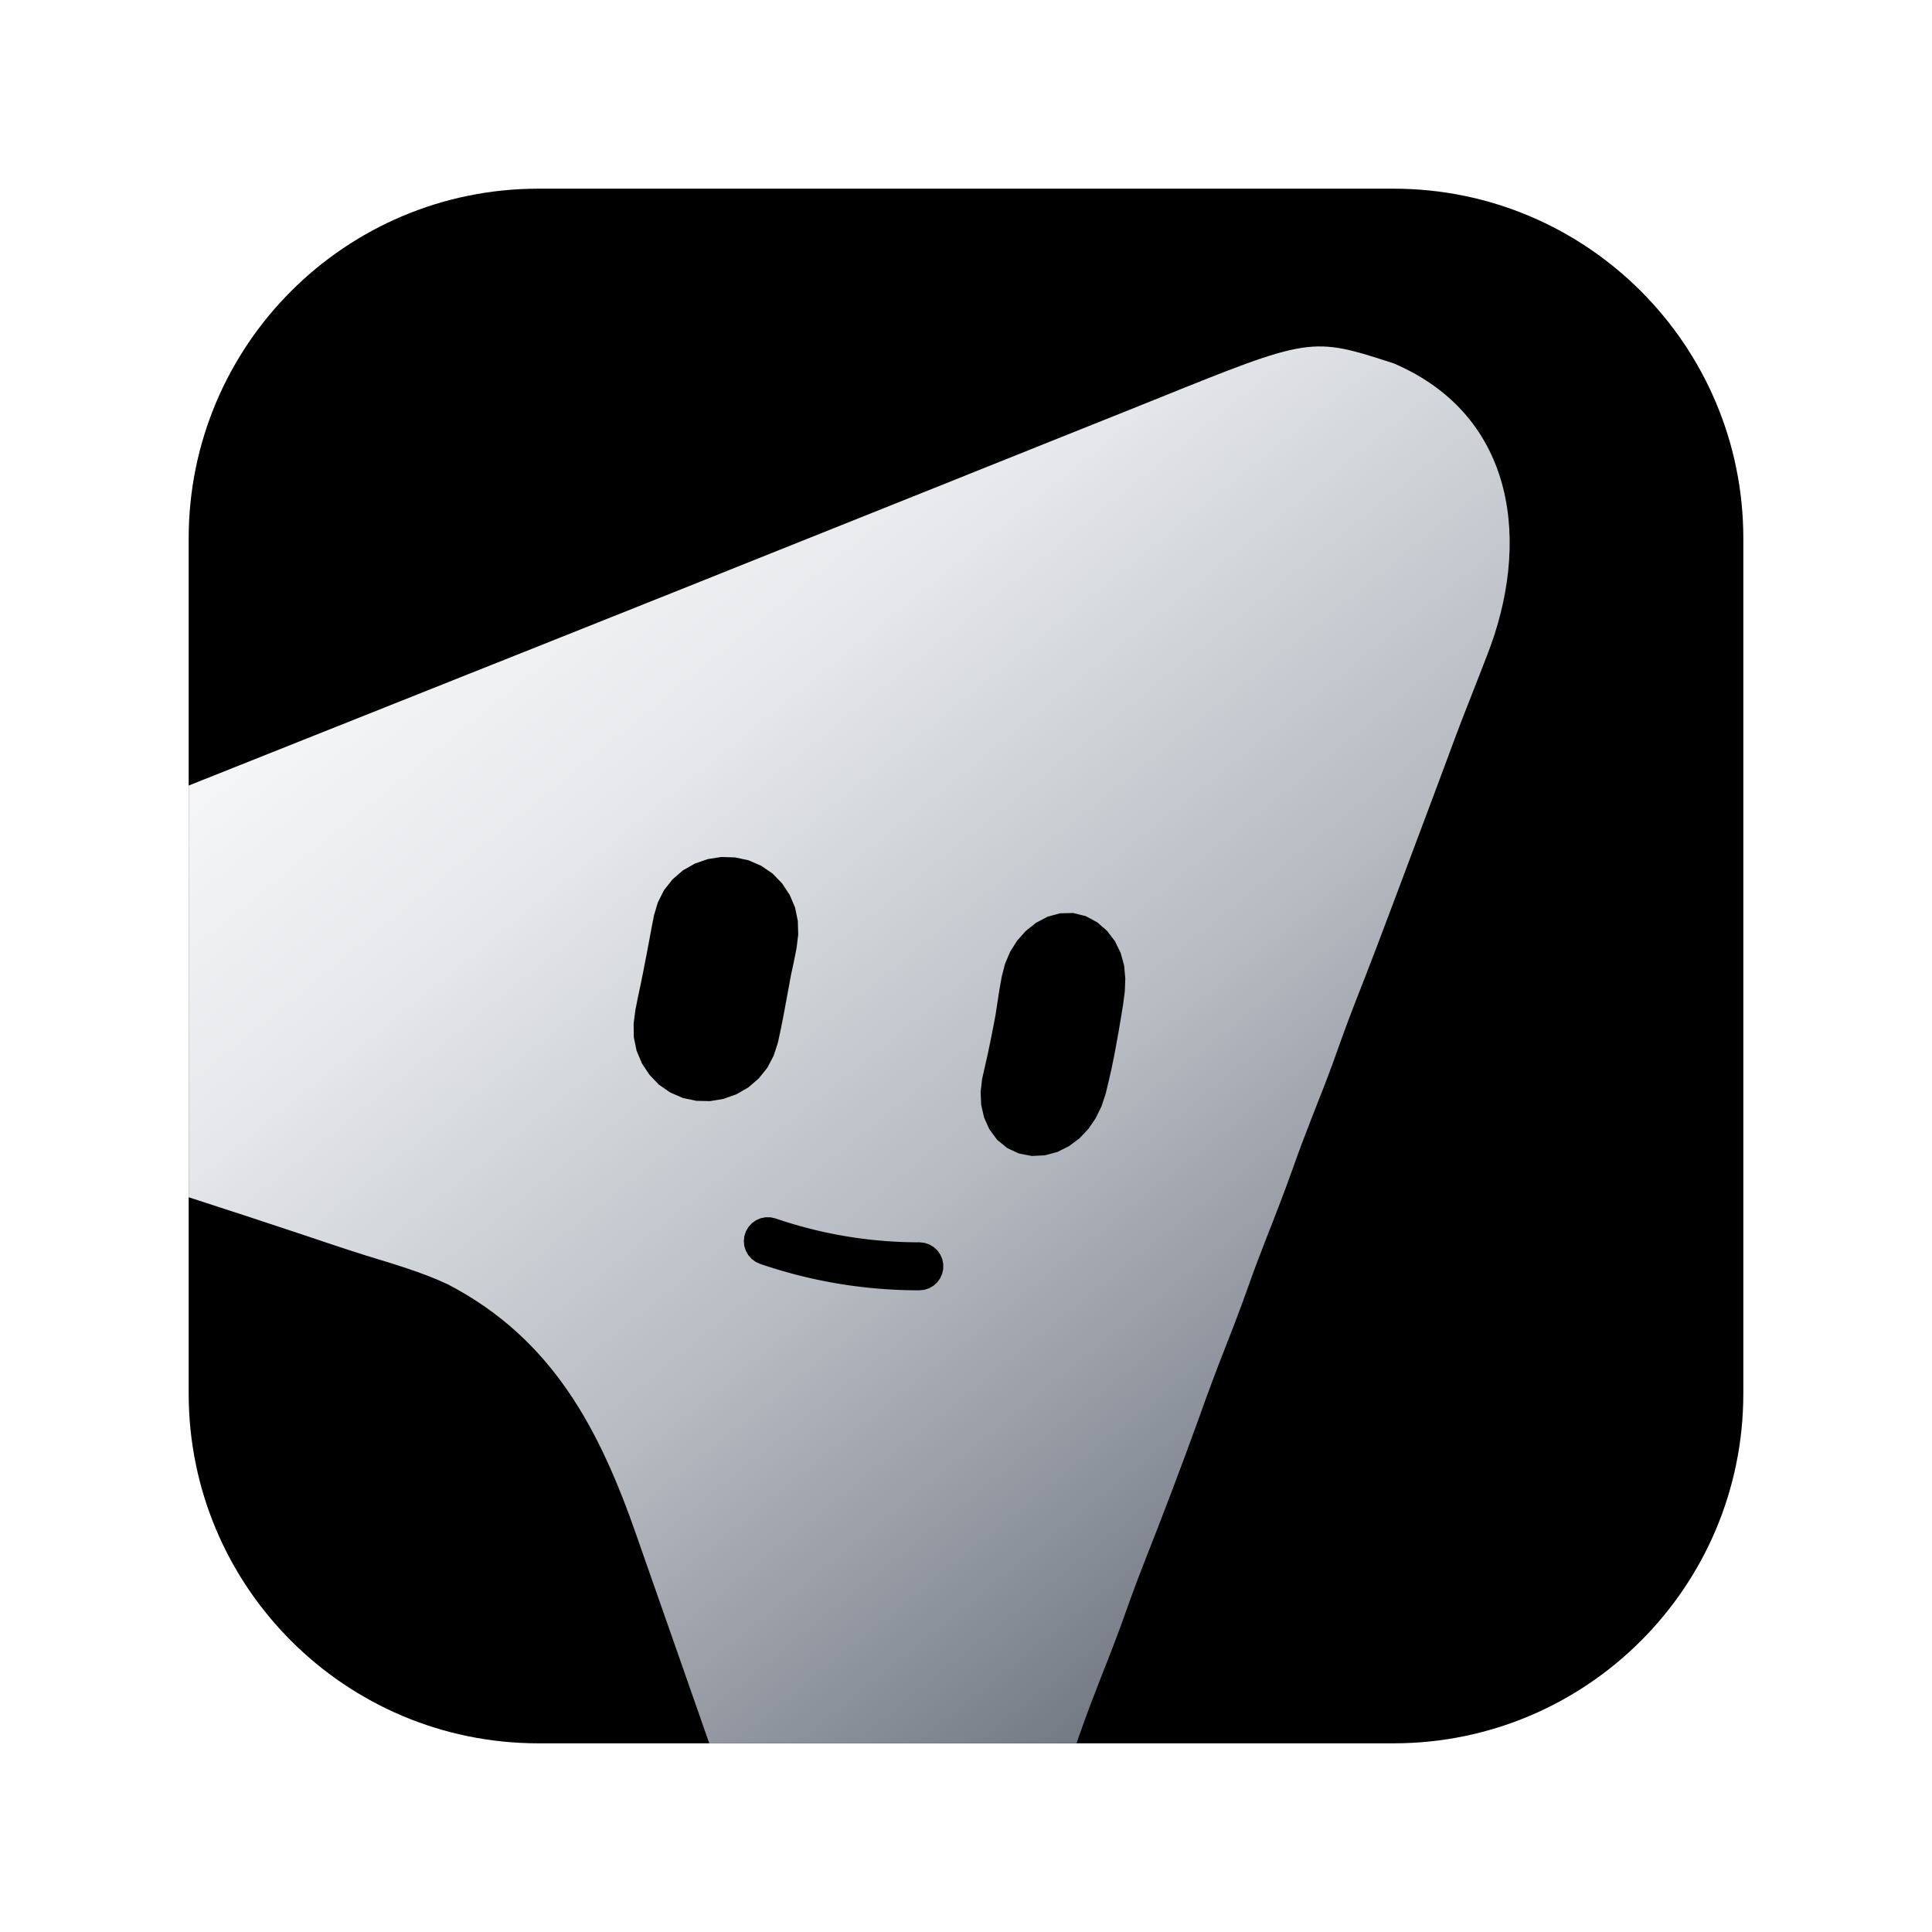
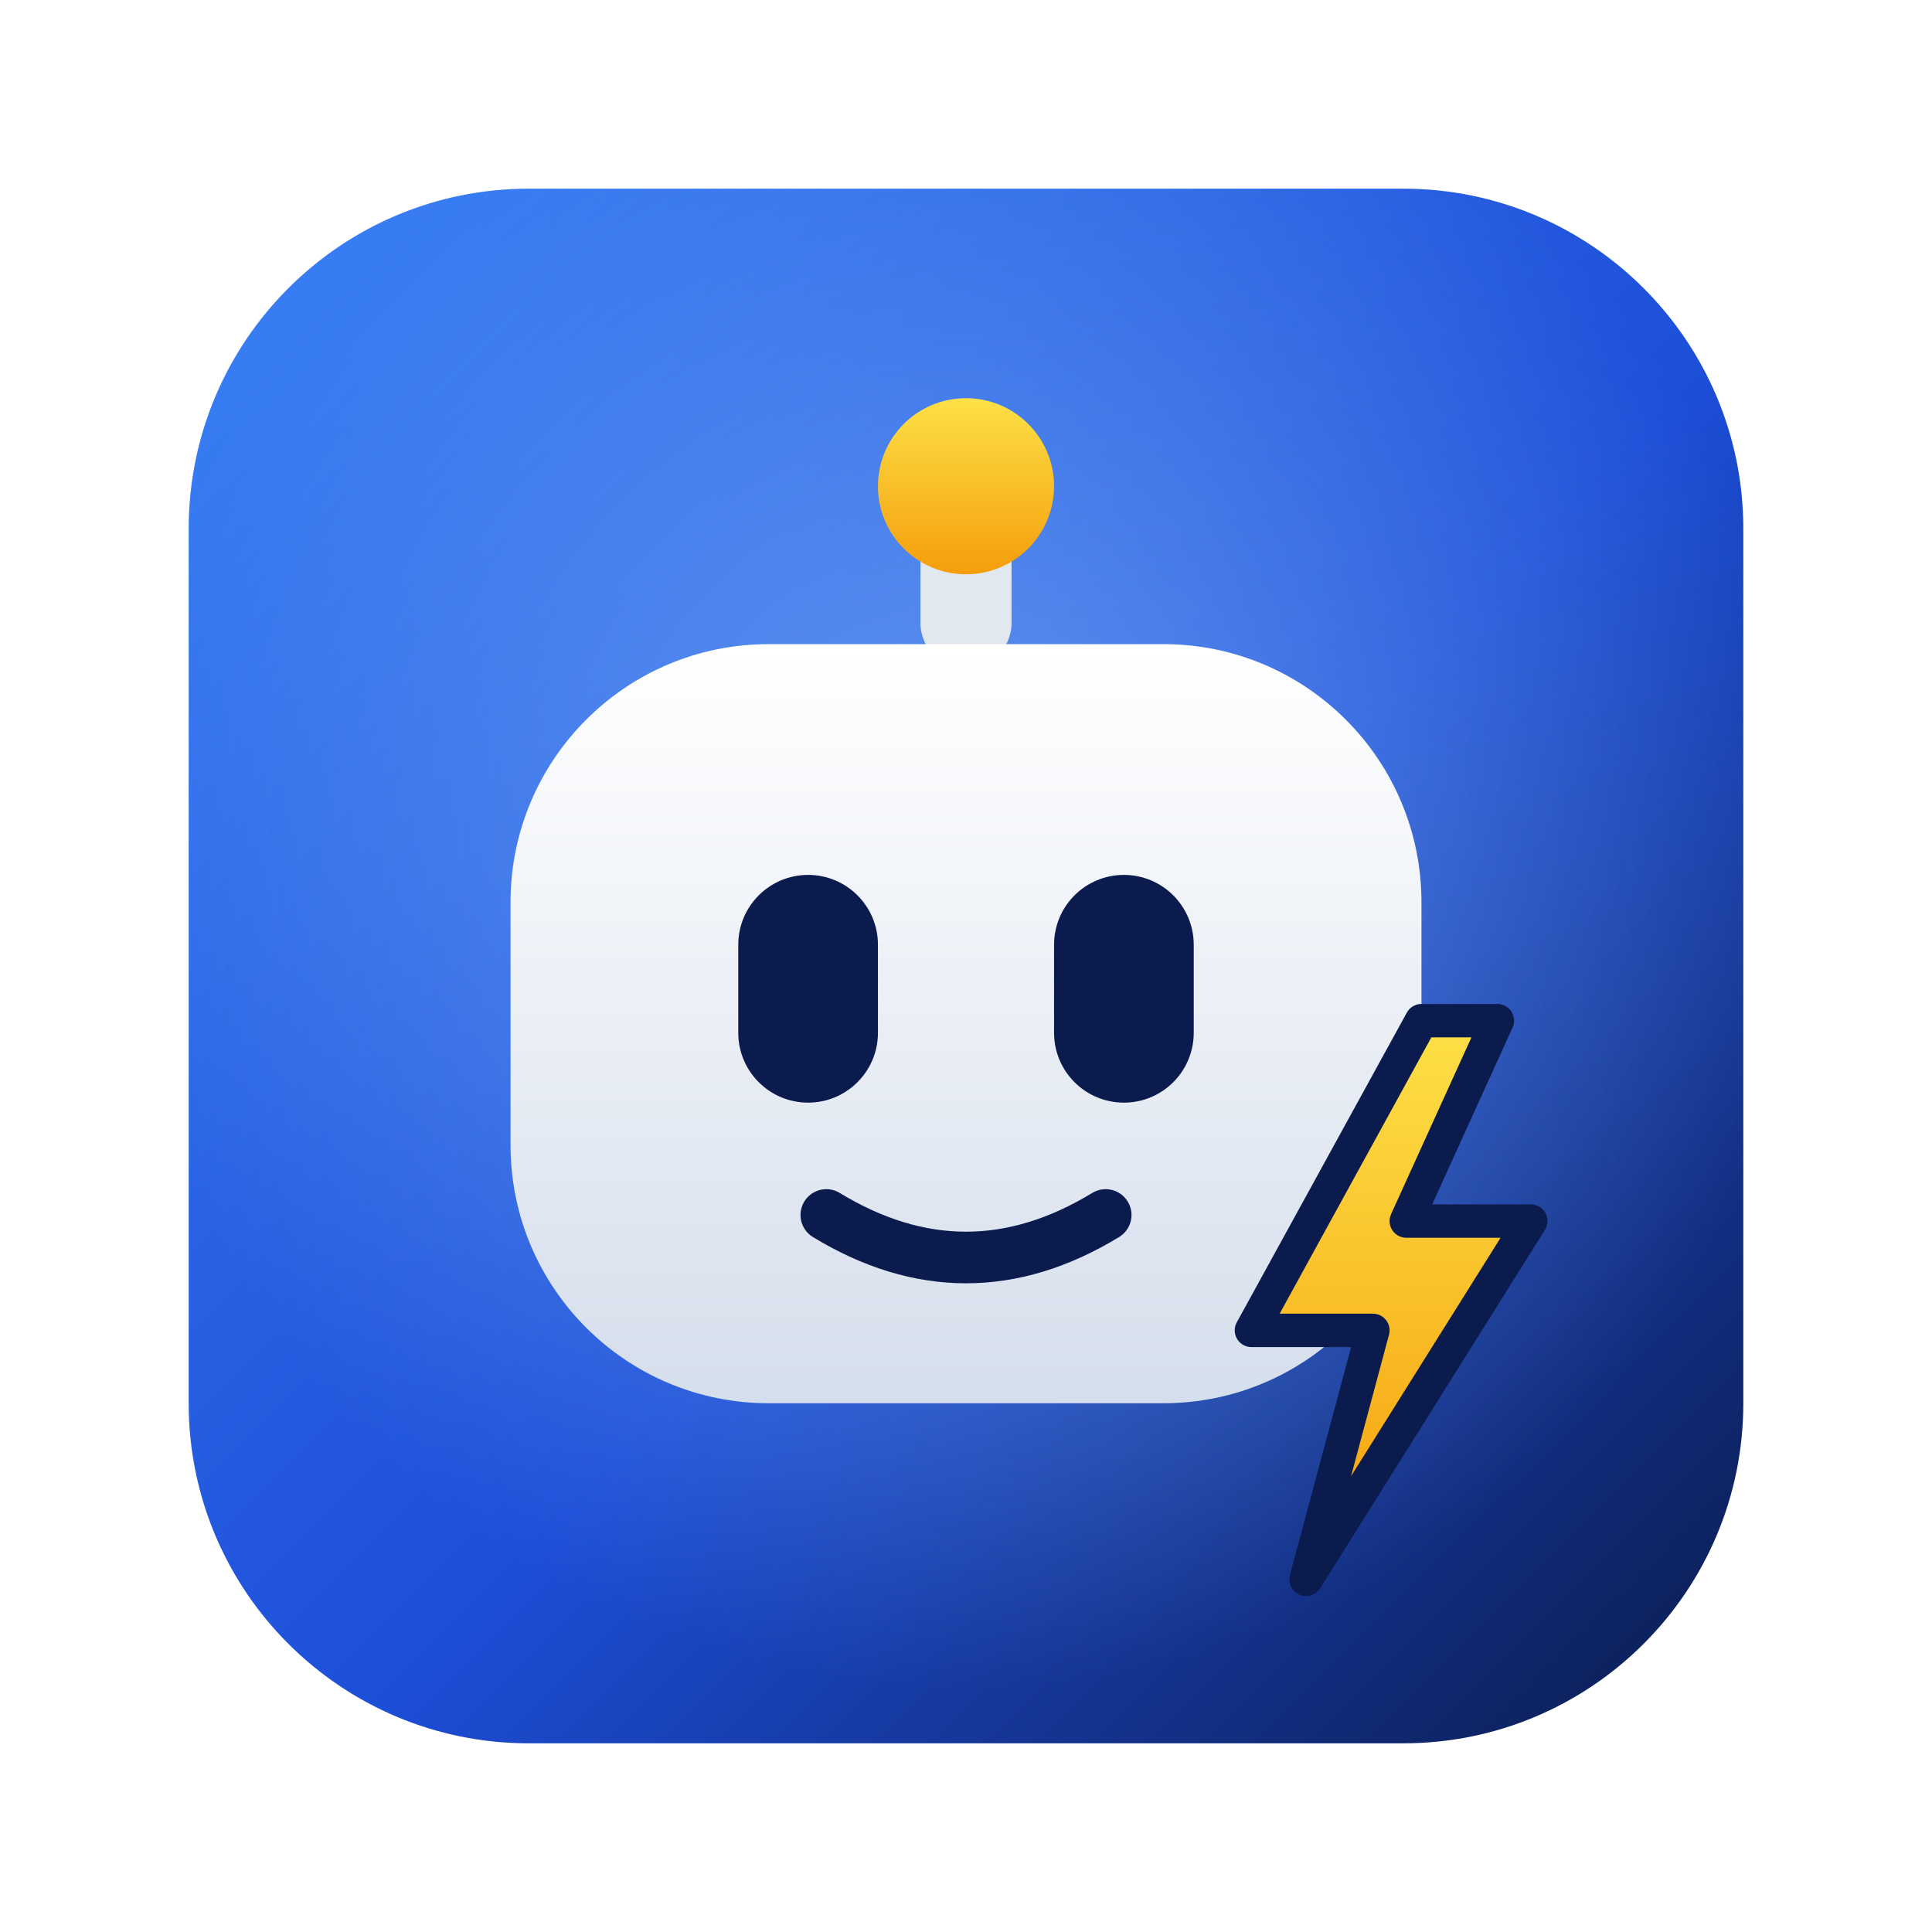
<svg xmlns="http://www.w3.org/2000/svg" viewBox="0 0 1024 1024" role="img" aria-labelledby="title desc">
  <defs>
    <clipPath id="tile">
-       <rect width="1024" height="1024" rx="230.4" />
+       <rect width="1024" height="1024" rx="224" />
    </clipPath>
-     <linearGradient id="mascot-grey" x1="18%" y1="10%" x2="84%" y2="94%">
+     <linearGradient id="sky" x1="0" y1="0" x2="1" y2="1">
+       <stop offset="0" stop-color="#3B82F6" />
+       <stop offset="0.55" stop-color="#1D4ED8" />
+       <stop offset="1" stop-color="#0B1B4D" />
+     </linearGradient>
+     <radialGradient id="glow" cx="0.5" cy="0.42" r="0.55">
+       <stop offset="0" stop-color="#93C5FD" stop-opacity="0.55" />
+       <stop offset="1" stop-color="#93C5FD" stop-opacity="0" />
+     </radialGradient>
+     <linearGradient id="head" x1="0" y1="0" x2="0" y2="1">
      <stop offset="0" stop-color="#FFFFFF" />
-       <stop offset="0.28" stop-color="#E6E8EB" />
-       <stop offset="0.58" stop-color="#B7BBC2" />
-       <stop offset="0.82" stop-color="#848A94" />
-       <stop offset="1" stop-color="#5B616B" />
+       <stop offset="1" stop-color="#D5DEEC" />
+     </linearGradient>
+     <linearGradient id="bolt" x1="0" y1="0" x2="0" y2="1">
+       <stop offset="0" stop-color="#FDE047" />
+       <stop offset="1" stop-color="#F59E0B" />
    </linearGradient>
  </defs>
  <g transform="translate(100 100) scale(0.8046875)">
    <g clip-path="url(#tile)">
-       <rect width="1024" height="1024" fill="#000000" />
-       <path fill="url(#mascot-grey)" fill-rule="evenodd" d="M 855.02 307.86 C 853.52 311.72 852.03 315.58 850.54 319.44 C 847.65 326.93 844.71 334.40 841.76 341.87 C 836.84 354.31 832.20 366.84 827.57 379.39 C 821.95 394.57 816.25 409.71 810.56 424.86 C 805.83 437.46 801.11 450.05 796.40 462.65 C 787.38 486.76 778.27 510.81 768.83 534.76 C 763.60 548.10 758.73 561.55 753.95 575.06 C 749.45 587.42 744.60 599.64 739.78 611.88 C 735.43 622.96 731.25 634.06 727.28 645.28 C 721.93 660.40 716.12 675.31 710.24 690.23 C 705.89 701.30 701.71 712.41 697.74 723.63 C 693.08 736.80 688.09 749.80 682.97 762.80 C 676.91 778.19 671.13 793.65 665.60 809.25 C 653.91 841.70 641.59 873.92 628.95 906.00 C 623.71 919.35 618.85 932.79 614.07 946.31 C 609.57 958.67 604.72 970.89 599.90 983.13 C 595.55 994.20 591.37 1005.31 587.40 1016.53 C 553.14 1112.62 553.14 1112.62 516.31 1130.67 C 484.93 1144.17 457.26 1148.81 424.19 1137.67 C 400.29 1127.05 375.46 1112.10 364.88 1086.92 C 364.25 1085.10 363.61 1083.28 362.96 1081.41 C 362.22 1079.31 361.48 1077.21 360.72 1075.05 C 359.54 1071.62 359.54 1071.62 358.33 1068.13 C 357.48 1065.70 356.63 1063.28 355.75 1060.79 C 353.91 1055.53 352.07 1050.26 350.24 1045.00 C 347.33 1036.64 344.40 1028.28 341.47 1019.93 C 333.12 996.17 324.81 972.41 316.52 948.64 C 311.44 934.09 306.34 919.55 301.23 905.02 C 299.29 899.50 297.37 893.99 295.45 888.47 C 270.91 817.76 240.19 757.92 170.76 721.70 C 153.30 713.50 134.62 708.21 116.24 702.53 C 101.98 698.05 87.84 693.23 73.67 688.47 C 50.38 680.71 27.06 673.07 3.70 665.52 C -1.79 663.74 -7.29 661.95 -12.78 660.17 C -23.39 656.72 -34.01 653.33 -44.64 649.96 C -82.46 637.86 -119.55 625.93 -140.31 589.31 C -154.81 554.43 -162.14 524.71 -148.01 488.11 C -134.11 458.09 -112.06 437.84 -81.52 425.66 C -78.53 424.47 -75.54 423.27 -72.47 422.04 C -69.20 420.74 -65.93 419.44 -62.56 418.10 C -59.04 416.70 -55.53 415.30 -52.02 413.89 C -42.38 410.04 -32.74 406.21 -23.10 402.37 C -12.74 398.25 -2.38 394.11 7.98 389.97 C 32.87 380.04 57.78 370.12 82.69 360.20 C 94.40 355.54 106.10 350.87 117.81 346.21 C 121.30 344.82 121.30 344.82 124.87 343.40 C 129.59 341.52 134.31 339.63 139.04 337.75 C 150.99 332.99 162.93 328.23 174.88 323.47 C 177.26 322.52 179.65 321.57 182.10 320.59 C 196.72 314.77 211.34 308.95 225.96 303.13 C 287.71 278.54 349.42 253.88 411.11 229.15 C 439.23 217.88 467.36 206.64 495.49 195.39 C 518.02 186.39 540.53 177.37 563.04 168.32 C 578.42 162.13 593.81 155.98 609.20 149.84 C 618.02 146.33 626.84 142.80 635.64 139.24 C 739.26 97.41 739.26 97.41 793.85 115.12 C 875.04 150.01 884.06 234.58 855.02 307.86 Z M 350.90 440.19 L 359.96 440.49 L 368.77 442.38 L 377.08 445.97 L 384.54 451.07 L 390.86 457.56 L 395.84 465.11 L 399.38 473.41 L 401.23 482.26 L 401.49 491.28 L 400.39 500.26 L 398.62 509.16 L 396.72 518.01 L 395.08 526.90 L 393.43 535.80 L 391.79 544.69 L 390.02 553.59 L 388.12 562.44 L 385.34 571.04 L 381.13 579.05 L 375.48 586.09 L 368.61 591.99 L 360.77 596.50 L 352.25 599.53 L 343.36 601.01 L 334.29 600.80 L 325.44 598.90 L 317.18 595.32 L 309.76 590.18 L 303.48 583.64 L 298.50 576.10 L 295.01 567.75 L 293.19 558.90 L 293.07 549.88 L 294.25 540.90 L 296.02 532.05 L 297.91 523.19 L 299.68 514.30 L 301.41 505.40 L 303.10 496.51 L 304.74 487.62 L 306.47 478.72 L 309.04 470.08 L 313.13 461.99 L 318.74 454.90 L 325.57 449.00 L 333.45 444.53 L 341.97 441.58 Z M 582.49 477.08 L 590.84 479.14 L 598.39 483.19 L 604.88 488.80 L 610.06 495.62 L 613.86 503.34 L 616.13 511.60 L 616.93 520.16 L 616.60 528.76 L 615.50 537.27 L 614.11 545.75 L 612.68 554.22 L 611.16 562.69 L 609.60 571.12 L 607.87 579.55 L 605.97 587.94 L 603.95 596.29 L 601.25 604.42 L 597.46 612.18 L 592.65 619.26 L 586.75 625.50 L 579.88 630.64 L 572.21 634.48 L 563.90 636.71 L 555.35 637.13 L 546.92 635.53 L 539.16 631.91 L 532.50 626.47 L 527.40 619.60 L 523.90 611.80 L 522.00 603.41 L 521.62 594.85 L 522.64 586.30 L 524.53 577.91 L 526.43 569.52 L 528.16 561.13 L 529.84 552.70 L 531.45 544.23 L 532.75 535.75 L 534.06 527.24 L 535.58 518.81 L 537.73 510.50 L 541.10 502.58 L 545.65 495.33 L 551.38 488.92 L 558.09 483.57 L 565.67 479.56 L 573.94 477.29 Z M 376.40 708.21 L 378.08 708.79 L 379.81 709.36 L 381.54 709.92 L 383.28 710.48 L 385.01 711.02 L 386.75 711.56 L 388.49 712.08 L 390.23 712.60 L 391.97 713.10 L 393.72 713.60 L 395.46 714.08 L 397.21 714.56 L 398.96 715.03 L 400.71 715.48 L 402.47 715.93 L 404.22 716.36 L 405.98 716.79 L 407.74 717.20 L 409.50 717.61 L 411.26 718.00 L 413.02 718.39 L 414.79 718.76 L 416.56 719.13 L 418.33 719.48 L 420.10 719.83 L 421.87 720.16 L 423.65 720.49 L 425.42 720.81 L 427.20 721.11 L 428.98 721.41 L 430.76 721.69 L 432.54 721.97 L 434.33 722.23 L 436.11 722.49 L 437.90 722.73 L 439.69 722.97 L 441.48 723.19 L 443.28 723.41 L 445.07 723.61 L 446.87 723.81 L 448.66 723.99 L 450.46 724.17 L 452.26 724.33 L 454.07 724.49 L 455.87 724.63 L 457.68 724.77 L 459.48 724.89 L 461.29 725.01 L 463.10 725.11 L 464.91 725.21 L 466.73 725.29 L 468.54 725.37 L 470.36 725.43 L 472.17 725.49 L 473.99 725.53 L 475.81 725.57 L 477.63 725.59 L 479.46 725.61 L 481.24 725.61 L 481.24 725.61 L 484.53 725.28 L 487.67 724.27 L 490.54 722.62 L 493.00 720.42 L 494.95 717.75 L 496.30 714.73 L 497.00 711.50 L 497.01 708.20 L 496.33 704.96 L 494.99 701.94 L 493.06 699.26 L 490.61 697.04 L 487.75 695.38 L 484.61 694.35 L 481.33 694.00 L 481.33 694.00 L 479.63 694.00 L 477.98 693.98 L 476.33 693.96 L 474.69 693.93 L 473.04 693.89 L 471.40 693.84 L 469.76 693.78 L 468.12 693.71 L 466.48 693.63 L 464.84 693.55 L 463.21 693.45 L 461.58 693.35 L 459.95 693.24 L 458.32 693.11 L 456.69 692.98 L 455.06 692.84 L 453.44 692.69 L 451.82 692.54 L 450.19 692.37 L 448.57 692.19 L 446.96 692.01 L 445.34 691.81 L 443.72 691.61 L 442.11 691.40 L 440.50 691.18 L 438.89 690.95 L 437.28 690.71 L 435.67 690.46 L 434.07 690.20 L 432.46 689.94 L 430.86 689.66 L 429.26 689.38 L 427.66 689.08 L 426.06 688.78 L 424.47 688.47 L 422.87 688.15 L 421.28 687.82 L 419.68 687.48 L 418.09 687.13 L 416.50 686.78 L 414.92 686.41 L 413.33 686.04 L 411.75 685.65 L 410.16 685.26 L 408.58 684.86 L 407.00 684.45 L 405.42 684.03 L 403.84 683.60 L 402.26 683.16 L 400.69 682.71 L 399.11 682.26 L 397.54 681.79 L 395.97 681.32 L 394.40 680.84 L 392.83 680.34 L 391.26 679.84 L 389.70 679.33 L 388.13 678.81 L 386.53 678.27 L 386.53 678.27 L 383.31 677.54 L 380.00 677.50 L 376.76 678.15 L 373.73 679.46 L 371.03 681.37 L 368.79 683.80 L 367.10 686.64 L 366.04 689.77 L 365.66 693.05 L 365.96 696.34 L 366.95 699.49 L 368.56 702.38 L 370.74 704.86 L 373.39 706.83 L 376.40 708.21 Z" />
+       <rect width="1024" height="1024" fill="url(#sky)" />
+       <rect width="1024" height="1024" fill="url(#glow)" />
+       <rect x="482" y="196" width="60" height="120" rx="30" fill="#E2E8F0" />
+       <circle cx="512" cy="196" r="58" fill="url(#bolt)" />
+       <rect x="212" y="300" width="600" height="500" rx="170" fill="url(#head)" />
+       <rect x="362" y="452" width="92" height="150" rx="46" fill="#0B1B4D" />
+       <rect x="570" y="452" width="92" height="150" rx="46" fill="#0B1B4D" />
+       <path d="M 420 676 Q 512 732 604 676" fill="none" stroke="#0B1B4D" stroke-width="34" stroke-linecap="round" />
+       <path d="M 812 548 L 700 752 L 780 752 L 736 916 L 884 680 L 802 680 L 862 548 Z" fill="url(#bolt)" stroke="#0B1B4D" stroke-width="22" stroke-linejoin="round" />
    </g>
  </g>
</svg>
